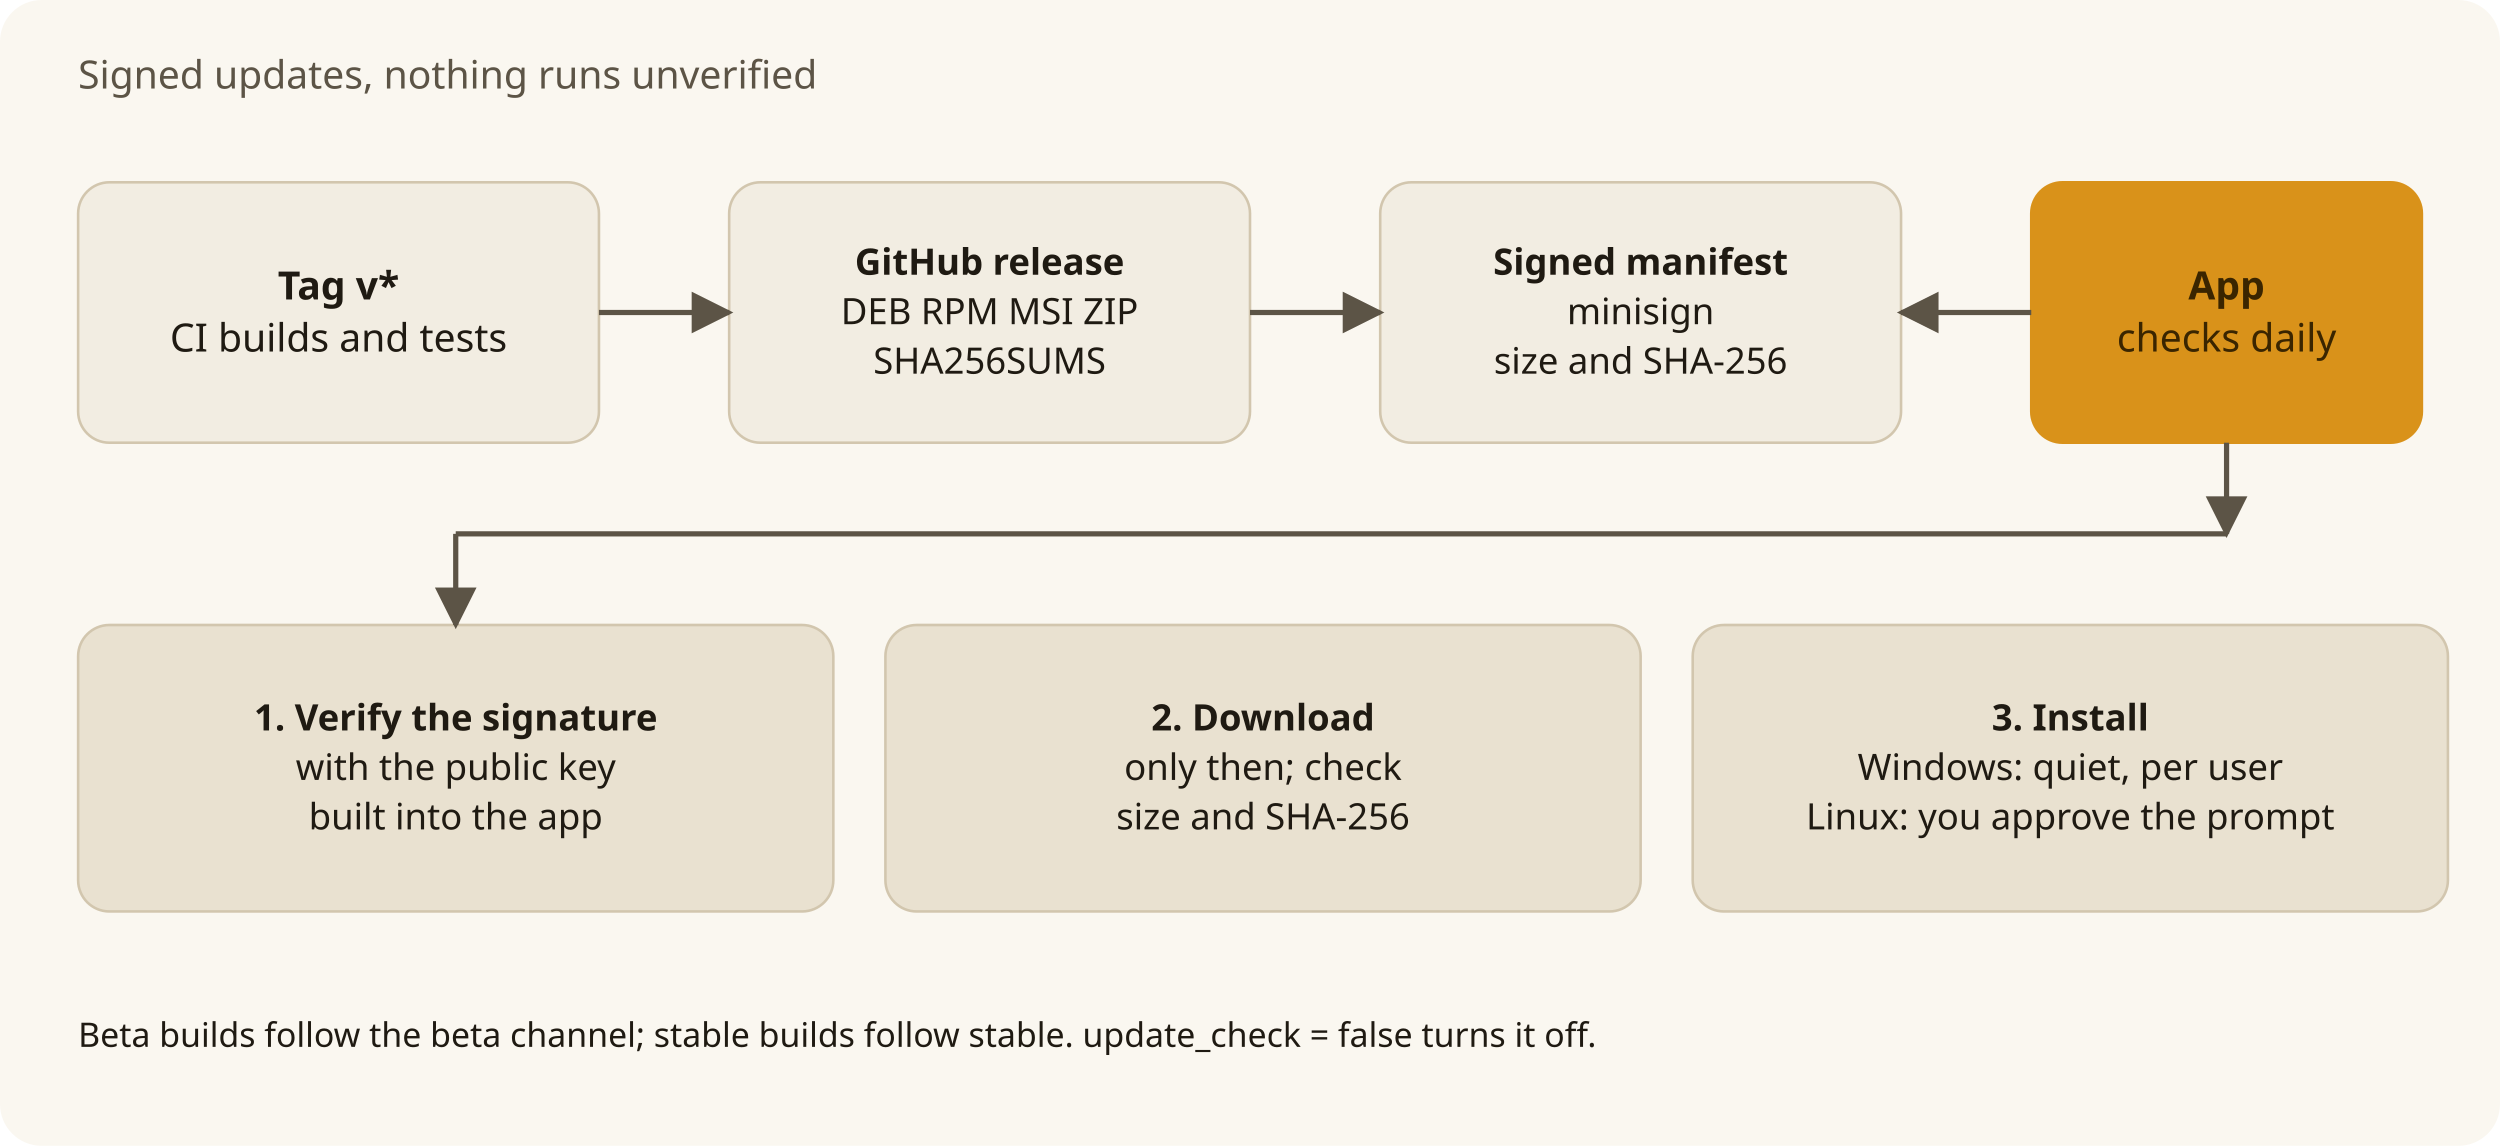
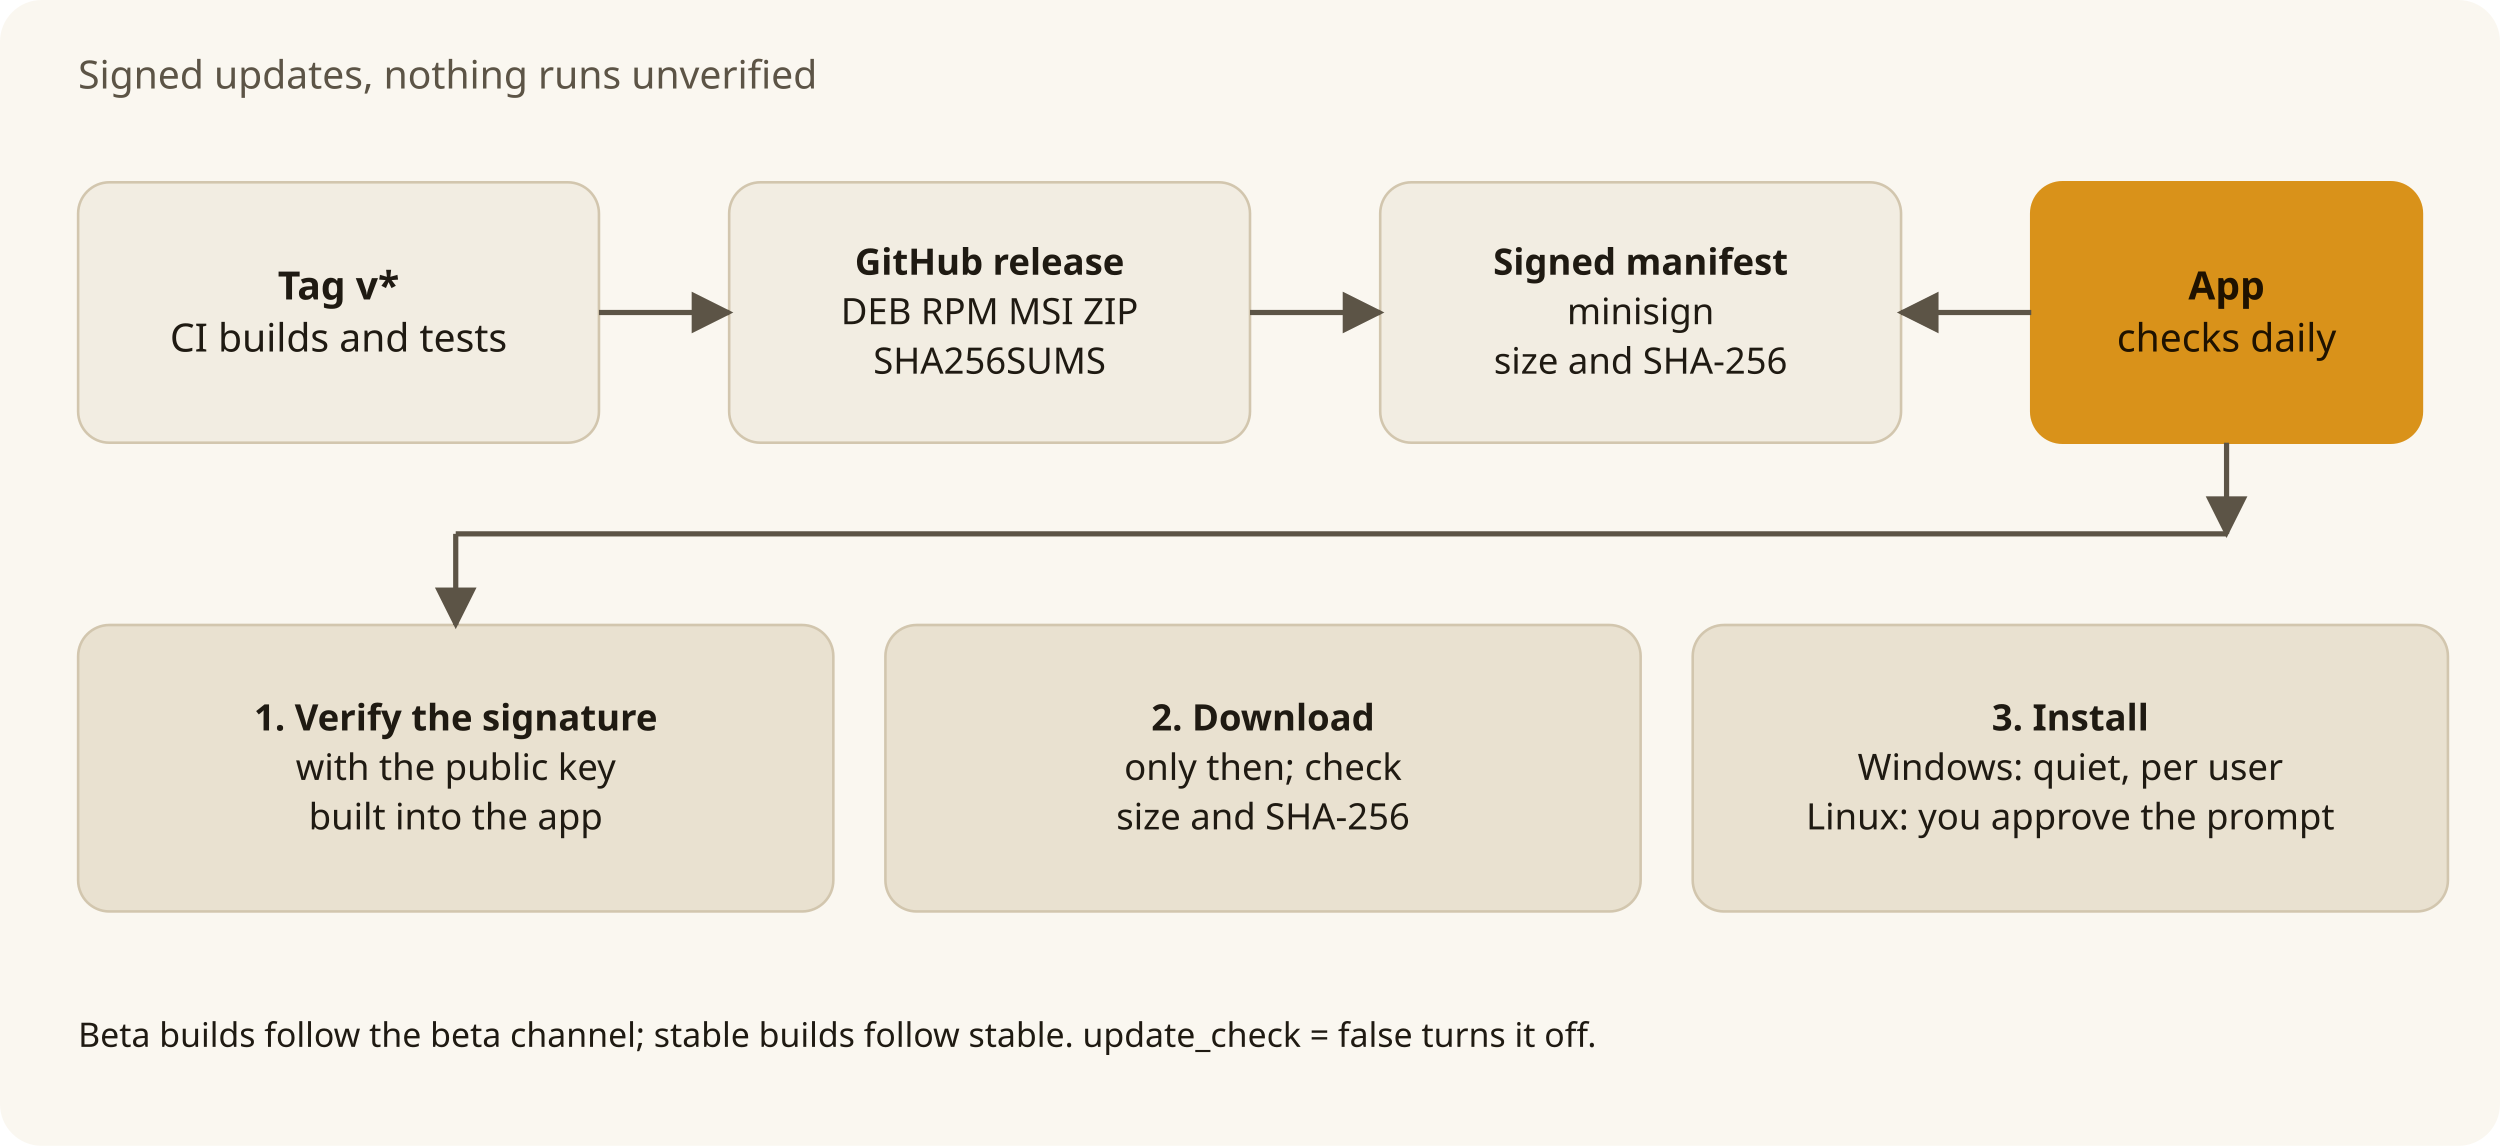
<svg xmlns="http://www.w3.org/2000/svg" viewBox="0 0 960 440" role="img" aria-labelledby="t d" width="960" height="440">
  <style>
.box{fill:#F2EDE2;stroke:#D2C6AE;stroke-width:1}
.box2{fill:#E9E1D0;stroke:#D2C6AE;stroke-width:1}
.zone{fill:#FAF7F0;stroke:#D2C6AE;stroke-width:1;stroke-dasharray:6 6}
.hot{fill:#D9921A;stroke:#D9921A}
.hex{fill:#E9E1D0;stroke:#D2C6AE;stroke-width:1}
.hexhot{fill:#D9921A;stroke:#D9921A}
.hexc{fill:#DFD3BB;stroke:#D2C6AE;stroke-width:1}
.t{fill:#1F1A12} .t2{fill:#5C5446}
- .hot-t{fill:#3A2500} .hexhot-t{fill:#3A2500}
+ .hot-t{fill:#1F1200} .hexhot-t{fill:#1F1200}
.ln{stroke:#5C5446;stroke-width:2;fill:none}
.head{fill:#5C5446}
text{font-family:"IBM Plex Sans Arabic", "IBM Plex Sans", system-ui, sans-serif}
</style>
  <rect width="960" height="440" fill="#FAF7F0" rx="16" />
  <defs>
    <marker id="a" viewBox="0 0 10 10" refX="9" refY="5" markerWidth="8" markerHeight="8" orient="auto-start-reverse">
      <path d="M0 0L10 5L0 10Z" fill="#5C5446" />
    </marker>
  </defs>
  <text class="head" x="30.0" y="34" text-anchor="start" font-size="15">Signed updates, nothing runs unverified</text>
  <rect class="box" x="30.0" y="70" width="200" height="100" rx="12" />
  <text class="t box-t" x="130.0" y="115.0" text-anchor="middle" font-size="15" font-weight="600">Tag v*</text>
  <text class="t box-t" x="130.0" y="135.0" text-anchor="middle" font-size="15">CI builds and tests</text>
  <rect class="box" x="280.0" y="70" width="200" height="100" rx="12" />
  <text class="t box-t" x="380.0" y="105.5" text-anchor="middle" font-size="14" font-weight="600">GitHub release</text>
  <text class="t box-t" x="380.0" y="124.5" text-anchor="middle" font-size="14">DEB RPM MSI ZIP</text>
  <text class="t box-t" x="380.0" y="143.5" text-anchor="middle" font-size="14">SHA256SUMS</text>
  <rect class="box" x="530.0" y="70" width="200" height="100" rx="12" />
  <text class="t box-t" x="630.0" y="105.5" text-anchor="middle" font-size="14" font-weight="600">Signed manifest</text>
  <text class="t box-t" x="630.0" y="124.5" text-anchor="middle" font-size="14">minisign</text>
  <text class="t box-t" x="630.0" y="143.5" text-anchor="middle" font-size="14">size and SHA-256</text>
  <rect class="hot" x="780.0" y="70" width="150" height="100" rx="12" />
  <text class="t hot-t" x="855.0" y="115.0" text-anchor="middle" font-size="15" font-weight="600">App</text>
  <text class="t hot-t" x="855.0" y="135.0" text-anchor="middle" font-size="15">checks daily</text>
  <line class="ln" x1="230.0" y1="120" x2="280.0" y2="120" marker-end="url(#a)" />
  <line class="ln" x1="480.0" y1="120" x2="530.0" y2="120" marker-end="url(#a)" />
  <line class="ln" x1="780.0" y1="120" x2="730.0" y2="120" marker-end="url(#a)" />
  <rect class="box2" x="30.0" y="240" width="290" height="110" rx="12" />
  <text class="t box2-t" x="175.0" y="280.5" text-anchor="middle" font-size="14" font-weight="600">1. Verify the signature</text>
  <text class="t box2-t" x="175.0" y="299.5" text-anchor="middle" font-size="14">with the public key</text>
  <text class="t box2-t" x="175.0" y="318.5" text-anchor="middle" font-size="14">built into the app</text>
  <rect class="box2" x="340.0" y="240" width="290" height="110" rx="12" />
  <text class="t box2-t" x="485.0" y="280.5" text-anchor="middle" font-size="14" font-weight="600">2. Download</text>
  <text class="t box2-t" x="485.0" y="299.5" text-anchor="middle" font-size="14">only then; check</text>
  <text class="t box2-t" x="485.0" y="318.5" text-anchor="middle" font-size="14">size and SHA-256</text>
  <rect class="box2" x="650.0" y="240" width="290" height="110" rx="12" />
  <text class="t box2-t" x="795.0" y="280.5" text-anchor="middle" font-size="14" font-weight="600">3. Install</text>
  <text class="t box2-t" x="795.0" y="299.5" text-anchor="middle" font-size="14">Windows: quiet, per user</text>
  <text class="t box2-t" x="795.0" y="318.5" text-anchor="middle" font-size="14">Linux: you approve the prompt</text>
  <line class="ln" x1="855.0" y1="170" x2="855.0" y2="205" marker-end="url(#a)" />
  <line class="ln" x1="855.0" y1="205" x2="175.0" y2="205" />
  <line class="ln" x1="175.0" y1="205" x2="175.0" y2="240" marker-end="url(#a)" />
  <text class="t" x="30.0" y="402" text-anchor="start" font-size="13">Beta builds follow the beta channel; stable builds follow stable. update_check = false turns it off.</text>
</svg>
